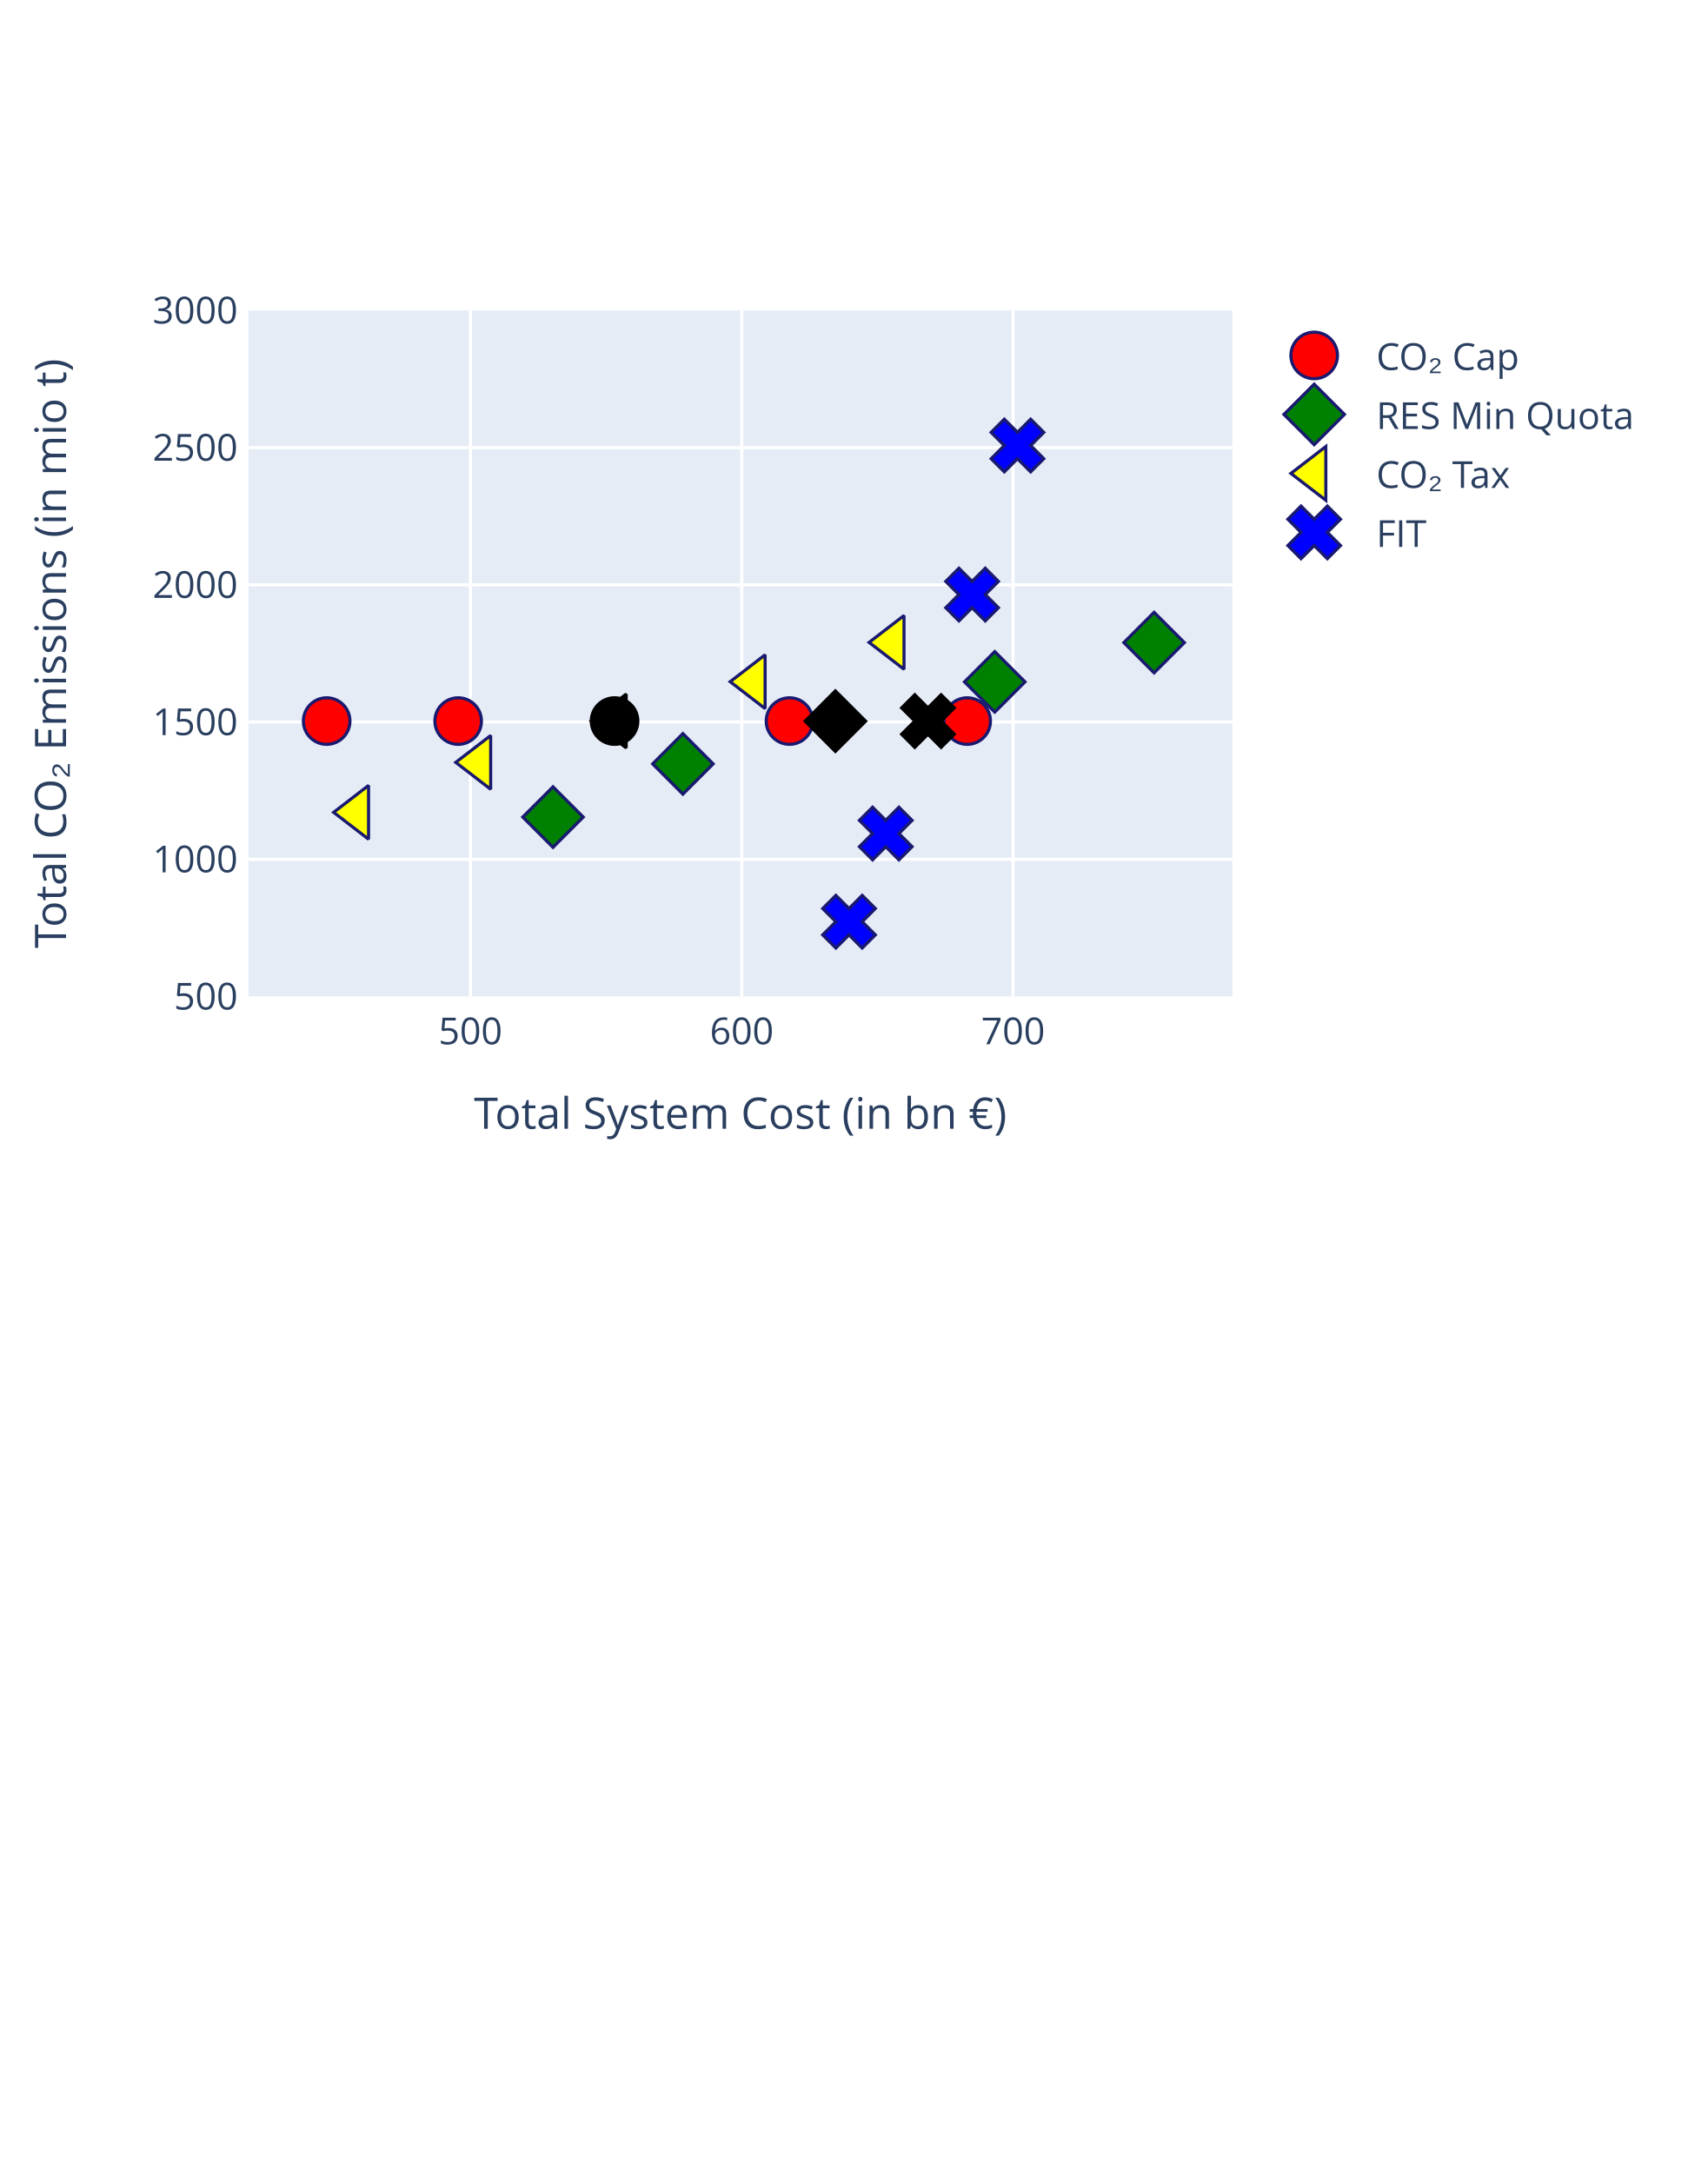
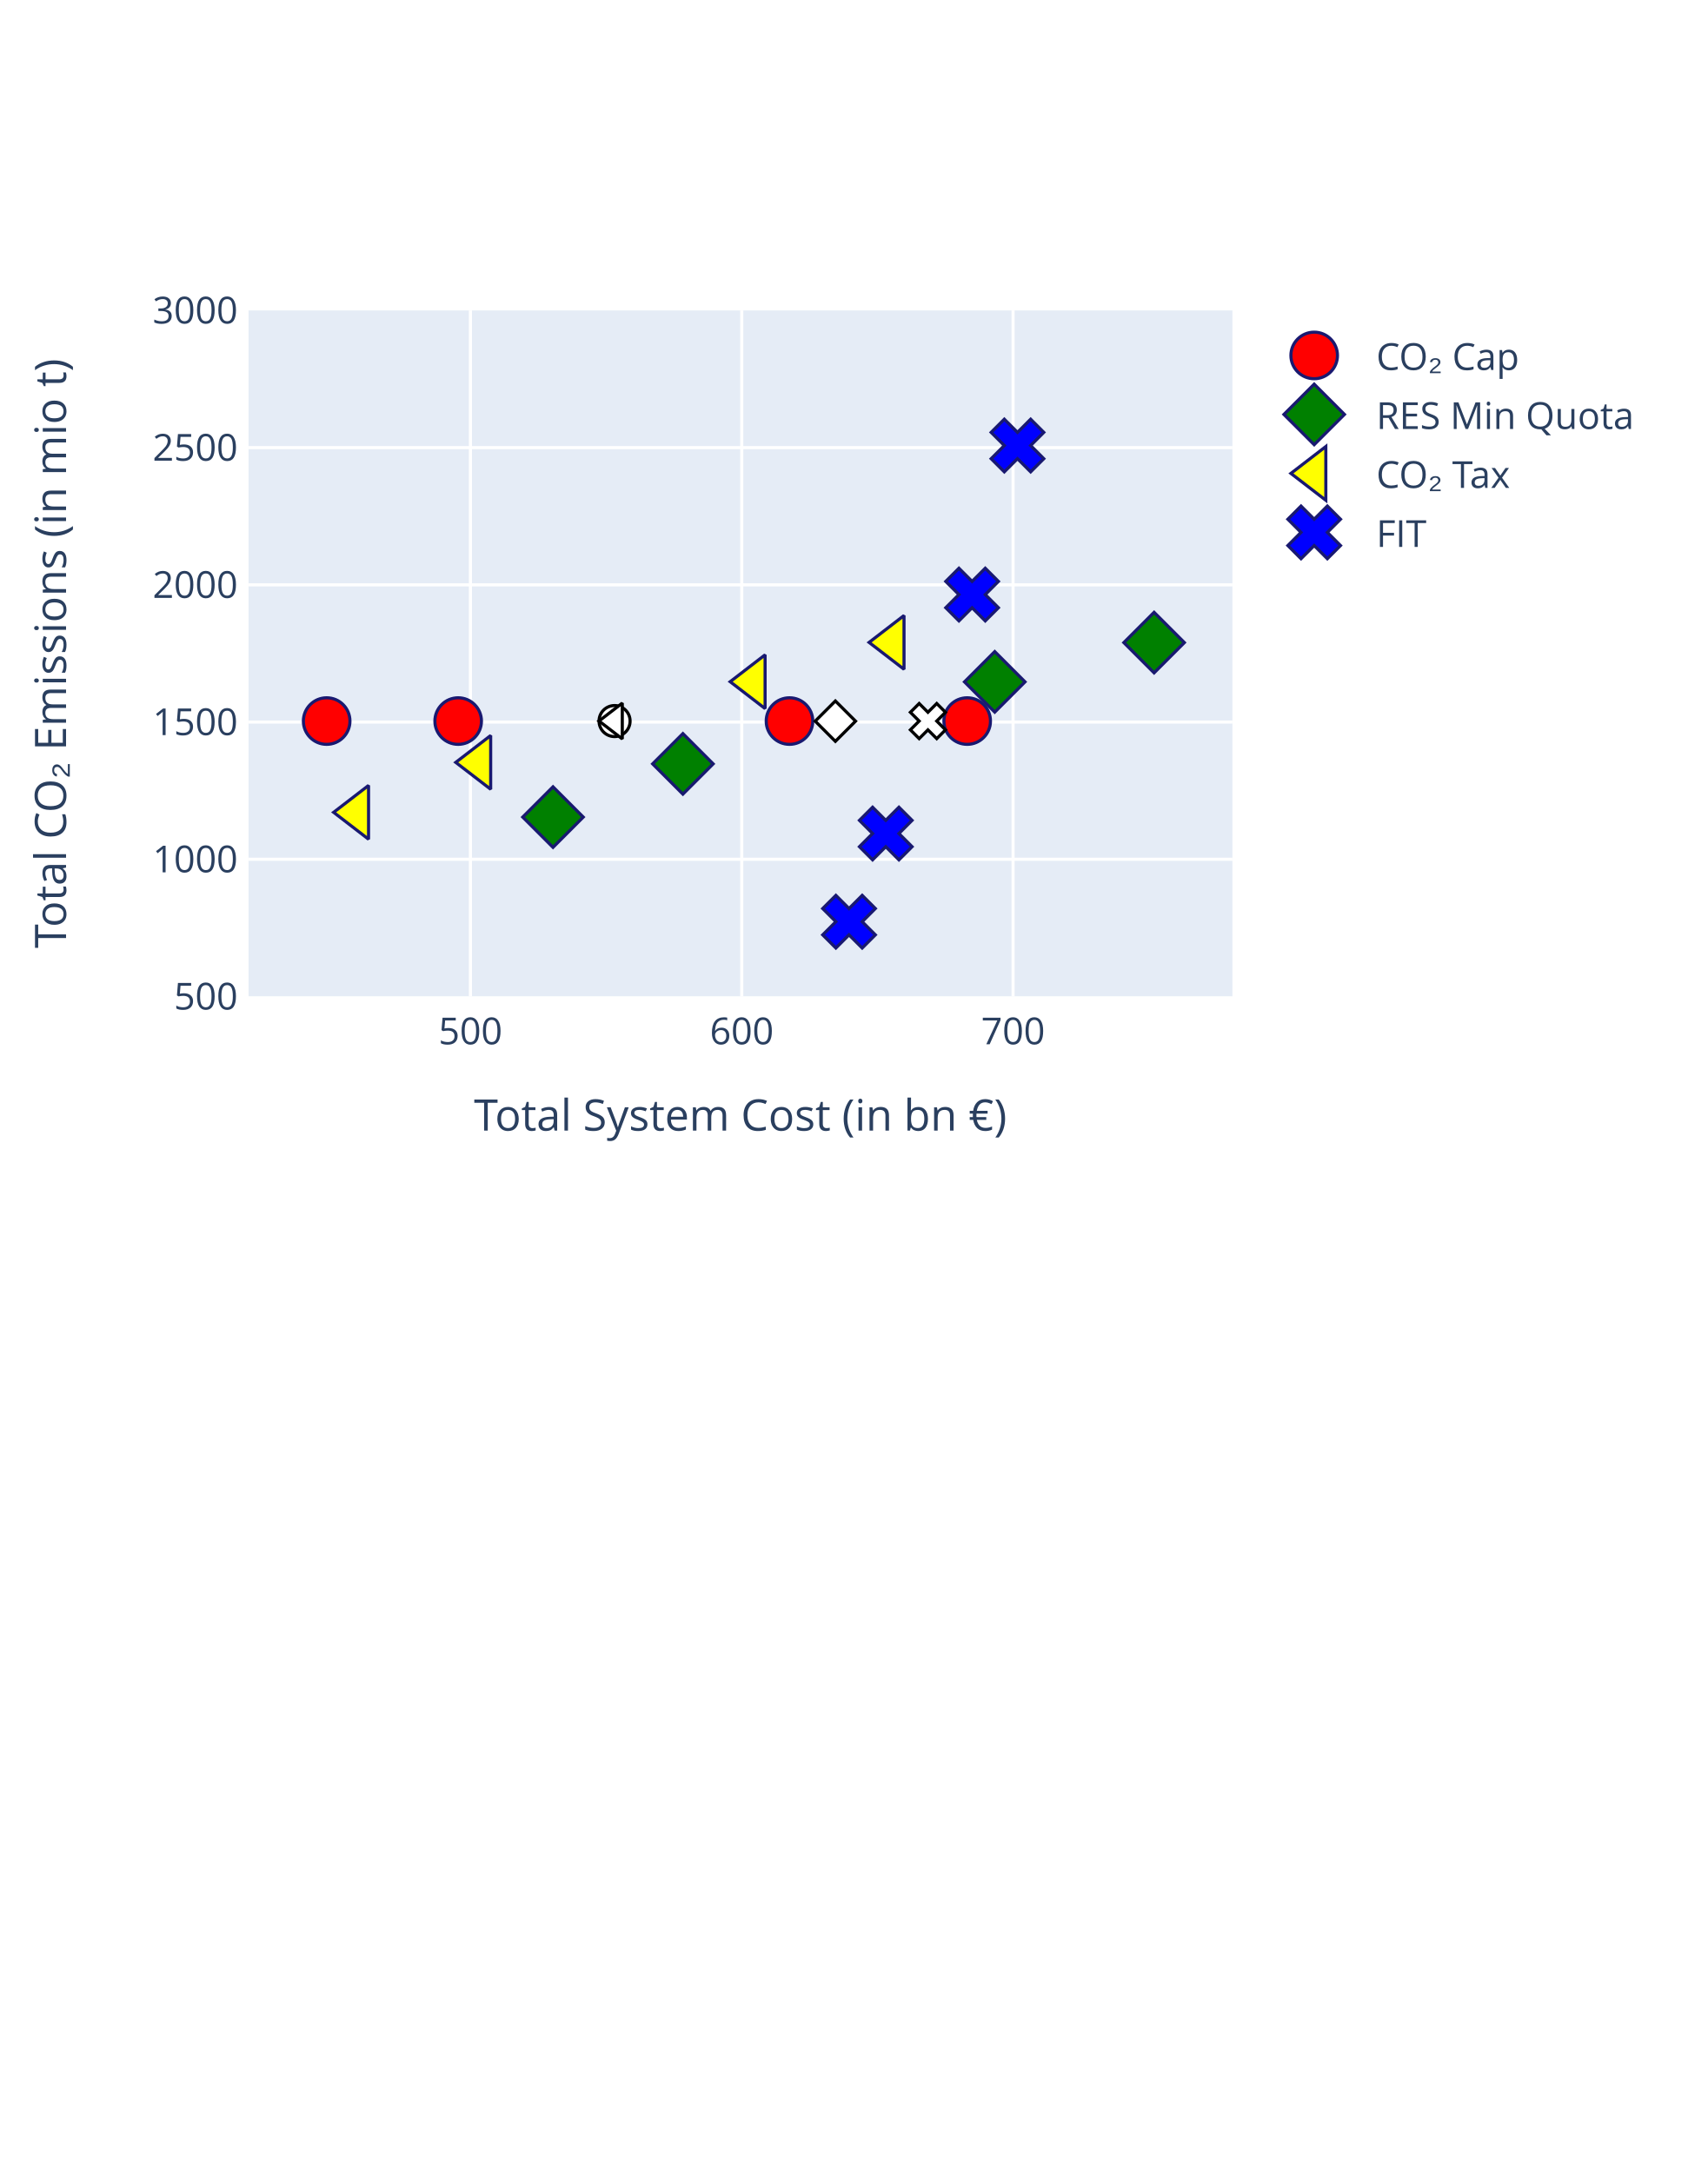
<svg xmlns="http://www.w3.org/2000/svg" class="main-svg" width="550" height="700" style="" viewBox="0 0 550 700">
  <rect x="0" y="0" width="550" height="700" style="fill: rgb(255, 255, 255); fill-opacity: 1;" />
-   <defs id="defs-f1e39d">
+   <defs id="defs-cab69c">
    <g class="clips">
-       <clipPath id="clipf1e39dxyplot" class="plotclip">
+       <clipPath id="clipcab69cxyplot" class="plotclip">
        <rect width="317" height="221" />
      </clipPath>
-       <clipPath class="axesclip" id="clipf1e39dx">
+       <clipPath class="axesclip" id="clipcab69cx">
        <rect x="80" y="0" width="317" height="700" />
      </clipPath>
-       <clipPath class="axesclip" id="clipf1e39dy">
+       <clipPath class="axesclip" id="clipcab69cy">
        <rect x="0" y="100" width="550" height="221" />
      </clipPath>
-       <clipPath class="axesclip" id="clipf1e39dxy">
+       <clipPath class="axesclip" id="clipcab69cxy">
        <rect x="80" y="100" width="317" height="221" />
      </clipPath>
    </g>
    <g class="gradients" />
  </defs>
  <g class="bglayer">
    <rect class="bg" x="80" y="100" width="317" height="221" style="fill: rgb(229, 236, 246); fill-opacity: 1; stroke-width: 0;" />
  </g>
  <g class="layer-below">
    <g class="imagelayer" />
    <g class="shapelayer" />
  </g>
  <g class="cartesianlayer">
    <g class="subplot xy">
      <g class="layer-subplot">
        <g class="shapelayer" />
        <g class="imagelayer" />
      </g>
      <g class="gridlayer">
        <g class="x">
          <path class="xgrid crisp" transform="translate(151.54,0)" d="M0,100v221" style="stroke: rgb(255, 255, 255); stroke-opacity: 1; stroke-width: 1px;" />
          <path class="xgrid crisp" transform="translate(238.94,0)" d="M0,100v221" style="stroke: rgb(255, 255, 255); stroke-opacity: 1; stroke-width: 1px;" />
          <path class="xgrid crisp" transform="translate(326.34,0)" d="M0,100v221" style="stroke: rgb(255, 255, 255); stroke-opacity: 1; stroke-width: 1px;" />
        </g>
        <g class="y">
          <path class="ygrid crisp" transform="translate(0,276.8)" d="M80,0h317" style="stroke: rgb(255, 255, 255); stroke-opacity: 1; stroke-width: 1px;" />
          <path class="ygrid crisp" transform="translate(0,232.6)" d="M80,0h317" style="stroke: rgb(255, 255, 255); stroke-opacity: 1; stroke-width: 1px;" />
          <path class="ygrid crisp" transform="translate(0,188.4)" d="M80,0h317" style="stroke: rgb(255, 255, 255); stroke-opacity: 1; stroke-width: 1px;" />
          <path class="ygrid crisp" transform="translate(0,144.2)" d="M80,0h317" style="stroke: rgb(255, 255, 255); stroke-opacity: 1; stroke-width: 1px;" />
        </g>
      </g>
      <g class="zerolinelayer" />
      <path class="xlines-below" />
      <path class="ylines-below" />
      <g class="overlines-below" />
      <g class="xaxislayer-below" />
      <g class="yaxislayer-below" />
      <g class="overaxes-below" />
-       <g class="plot" transform="translate(80, 100)" clip-path="url('#clipf1e39dxyplot')">
+       <g class="plot" transform="translate(80, 100)" clip-path="url('#clipcab69cxyplot')">
        <g class="scatterlayer mlayer">
-           <g class="trace scatter tracea011d8" style="stroke-miterlimit: 2; opacity: 1;">
+           <g class="trace scatter traceb5bad0" style="stroke-miterlimit: 2; opacity: 1;">
            <g class="fills" />
            <g class="errorbars" />
            <g class="lines" />
            <g class="points">
              <path class="point" transform="translate(25.23,132.28)" d="M7.5,0A7.5,7.5 0 1,1 0,-7.5A7.5,7.5 0 0,1 7.5,0Z" style="opacity: 1; stroke-width: 1px; fill: rgb(255, 0, 0); fill-opacity: 1; stroke: rgb(25, 25, 112); stroke-opacity: 1;" />
              <path class="point" transform="translate(67.59,132.28)" d="M7.5,0A7.5,7.5 0 1,1 0,-7.5A7.5,7.5 0 0,1 7.5,0Z" style="opacity: 1; stroke-width: 1px; fill: rgb(255, 0, 0); fill-opacity: 1; stroke: rgb(25, 25, 112); stroke-opacity: 1;" />
              <path class="point" transform="translate(174.32,132.28)" d="M7.5,0A7.5,7.5 0 1,1 0,-7.5A7.5,7.5 0 0,1 7.5,0Z" style="opacity: 1; stroke-width: 1px; fill: rgb(255, 0, 0); fill-opacity: 1; stroke: rgb(25, 25, 112); stroke-opacity: 1;" />
              <path class="point" transform="translate(231.56,132.28)" d="M7.5,0A7.5,7.5 0 1,1 0,-7.5A7.5,7.5 0 0,1 7.5,0Z" style="opacity: 1; stroke-width: 1px; fill: rgb(255, 0, 0); fill-opacity: 1; stroke: rgb(25, 25, 112); stroke-opacity: 1;" />
            </g>
            <g class="text" />
          </g>
-           <g class="trace scatter trace34bb54" style="stroke-miterlimit: 2; opacity: 1;">
+           <g class="trace scatter trace7f380d" style="stroke-miterlimit: 2; opacity: 1;">
            <g class="fills" />
            <g class="errorbars" />
            <g class="lines" />
            <g class="points">
              <path class="point" transform="translate(98.14,163.21)" d="M9.75,0L0,9.75L-9.75,0L0,-9.75Z" style="opacity: 1; stroke-width: 1px; fill: rgb(0, 128, 0); fill-opacity: 1; stroke: rgb(25, 25, 112); stroke-opacity: 1;" />
              <path class="point" transform="translate(139.98,146.07)" d="M9.75,0L0,9.75L-9.75,0L0,-9.75Z" style="opacity: 1; stroke-width: 1px; fill: rgb(0, 128, 0); fill-opacity: 1; stroke: rgb(25, 25, 112); stroke-opacity: 1;" />
              <path class="point" transform="translate(240.44,119.65)" d="M9.75,0L0,9.75L-9.75,0L0,-9.75Z" style="opacity: 1; stroke-width: 1px; fill: rgb(0, 128, 0); fill-opacity: 1; stroke: rgb(25, 25, 112); stroke-opacity: 1;" />
              <path class="point" transform="translate(291.77,107)" d="M9.75,0L0,9.75L-9.75,0L0,-9.75Z" style="opacity: 1; stroke-width: 1px; fill: rgb(0, 128, 0); fill-opacity: 1; stroke: rgb(25, 25, 112); stroke-opacity: 1;" />
            </g>
            <g class="text" />
          </g>
-           <g class="trace scatter trace654322" style="stroke-miterlimit: 2; opacity: 1;">
+           <g class="trace scatter traceaafdd6" style="stroke-miterlimit: 2; opacity: 1;">
            <g class="fills" />
            <g class="errorbars" />
            <g class="lines" />
            <g class="points">
              <path class="point" transform="translate(34.97,161.68)" d="M3.75,-8.66V8.66L-7.5,0Z" style="opacity: 1; stroke-width: 1px; fill: rgb(255, 255, 0); fill-opacity: 1; stroke: rgb(25, 25, 112); stroke-opacity: 1;" />
              <path class="point" transform="translate(74.31,145.59)" d="M3.75,-8.66V8.66L-7.5,0Z" style="opacity: 1; stroke-width: 1px; fill: rgb(255, 255, 0); fill-opacity: 1; stroke: rgb(25, 25, 112); stroke-opacity: 1;" />
              <path class="point" transform="translate(162.71,119.6)" d="M3.75,-8.66V8.66L-7.5,0Z" style="opacity: 1; stroke-width: 1px; fill: rgb(255, 255, 0); fill-opacity: 1; stroke: rgb(25, 25, 112); stroke-opacity: 1;" />
              <path class="point" transform="translate(207.46,106.94)" d="M3.75,-8.66V8.66L-7.5,0Z" style="opacity: 1; stroke-width: 1px; fill: rgb(255, 255, 0); fill-opacity: 1; stroke: rgb(25, 25, 112); stroke-opacity: 1;" />
            </g>
            <g class="text" />
          </g>
-           <g class="trace scatter tracedd6cd8" style="stroke-miterlimit: 2; opacity: 1;">
+           <g class="trace scatter tracefb169b" style="stroke-miterlimit: 2; opacity: 1;">
            <g class="fills" />
            <g class="errorbars" />
            <g class="lines" />
            <g class="points">
              <path class="point" transform="translate(193.5,196.91)" d="M0,4.24l4.24,4.24l4.24,-4.24l-4.24,-4.24l4.24,-4.24l-4.24,-4.24l-4.24,4.24l-4.24,-4.24l-4.24,4.24l4.24,4.24l-4.24,4.24l4.24,4.24Z" style="opacity: 1; stroke-width: 1px; fill: rgb(0, 0, 255); fill-opacity: 1; stroke: rgb(25, 25, 112); stroke-opacity: 1;" />
              <path class="point" transform="translate(205.33,168.51)" d="M0,4.24l4.24,4.24l4.24,-4.24l-4.24,-4.24l4.24,-4.24l-4.24,-4.24l-4.24,4.24l-4.24,-4.24l-4.24,4.24l4.24,4.24l-4.24,4.24l4.24,4.24Z" style="opacity: 1; stroke-width: 1px; fill: rgb(0, 0, 255); fill-opacity: 1; stroke: rgb(25, 25, 112); stroke-opacity: 1;" />
              <path class="point" transform="translate(233.14,91.53)" d="M0,4.24l4.24,4.24l4.24,-4.24l-4.24,-4.24l4.24,-4.24l-4.24,-4.24l-4.24,4.24l-4.24,-4.24l-4.24,4.24l4.24,4.24l-4.24,4.24l4.24,4.24Z" style="opacity: 1; stroke-width: 1px; fill: rgb(0, 0, 255); fill-opacity: 1; stroke: rgb(25, 25, 112); stroke-opacity: 1;" />
              <path class="point" transform="translate(247.76,43.52)" d="M0,4.24l4.24,4.24l4.24,-4.24l-4.24,-4.24l4.24,-4.24l-4.24,-4.24l-4.24,4.24l-4.24,-4.24l-4.24,4.24l4.24,4.24l-4.24,4.24l4.24,4.24Z" style="opacity: 1; stroke-width: 1px; fill: rgb(0, 0, 255); fill-opacity: 1; stroke: rgb(25, 25, 112); stroke-opacity: 1;" />
            </g>
            <g class="text" />
          </g>
-           <g class="trace scatter tracef842f1" style="stroke-miterlimit: 2; opacity: 1;">
-             <g class="fills" />
-             <g class="errorbars" />
-             <g class="lines" />
-             <g class="points">
-               <path class="point" transform="translate(117.97,132.28)" d="M7.5,0A7.5,7.5 0 1,1 0,-7.5A7.5,7.5 0 0,1 7.5,0Z" style="opacity: 1; stroke-width: 1px; fill: rgb(0, 0, 0); fill-opacity: 1; stroke: rgb(0, 0, 0); stroke-opacity: 1;" />
-             </g>
-             <g class="text" />
-           </g>
-           <g class="trace scatter trace92ab53" style="stroke-miterlimit: 2; opacity: 1;">
-             <g class="fills" />
-             <g class="errorbars" />
-             <g class="lines" />
-             <g class="points">
-               <path class="point" transform="translate(189.1,132.31)" d="M9.75,0L0,9.75L-9.75,0L0,-9.75Z" style="opacity: 1; stroke-width: 1px; fill: rgb(0, 0, 0); fill-opacity: 1; stroke: rgb(0, 0, 0); stroke-opacity: 1;" />
-             </g>
-             <g class="text" />
-           </g>
-           <g class="trace scatter traceb8c9ad" style="stroke-miterlimit: 2; opacity: 1;">
-             <g class="fills" />
-             <g class="errorbars" />
-             <g class="lines" />
-             <g class="points">
-               <path class="point" transform="translate(117.96,132.26)" d="M3.75,-8.66V8.66L-7.5,0Z" style="opacity: 1; stroke-width: 1px; fill: rgb(0, 0, 0); fill-opacity: 1; stroke: rgb(0, 0, 0); stroke-opacity: 1;" />
-             </g>
-             <g class="text" />
-           </g>
-           <g class="trace scatter trace3654c5" style="stroke-miterlimit: 2; opacity: 1;">
-             <g class="fills" />
-             <g class="errorbars" />
-             <g class="lines" />
-             <g class="points">
-               <path class="point" transform="translate(218.92,132.28)" d="M0,4.24l4.24,4.24l4.24,-4.24l-4.24,-4.24l4.24,-4.24l-4.24,-4.24l-4.24,4.24l-4.24,-4.24l-4.24,4.24l4.24,4.24l-4.24,4.24l4.24,4.24Z" style="opacity: 1; stroke-width: 1px; fill: rgb(0, 0, 0); fill-opacity: 1; stroke: rgb(0, 0, 0); stroke-opacity: 1;" />
+           <g class="trace scatter trace20bbe4" style="stroke-miterlimit: 2; opacity: 1;">
+             <g class="fills" />
+             <g class="errorbars" />
+             <g class="lines" />
+             <g class="points">
+               <path class="point" transform="translate(117.97,132.28)" d="M5,0A5,5 0 1,1 0,-5A5,5 0 0,1 5,0Z" style="opacity: 1; stroke-width: 1px; fill: rgb(255, 255, 255); fill-opacity: 1; stroke: rgb(0, 0, 0); stroke-opacity: 1;" />
+             </g>
+             <g class="text" />
+           </g>
+           <g class="trace scatter trace31fb6f" style="stroke-miterlimit: 2; opacity: 1;">
+             <g class="fills" />
+             <g class="errorbars" />
+             <g class="lines" />
+             <g class="points">
+               <path class="point" transform="translate(189.1,132.31)" d="M6.5,0L0,6.5L-6.5,0L0,-6.5Z" style="opacity: 1; stroke-width: 1px; fill: rgb(255, 255, 255); fill-opacity: 1; stroke: rgb(0, 0, 0); stroke-opacity: 1;" />
+             </g>
+             <g class="text" />
+           </g>
+           <g class="trace scatter trace0a22cd" style="stroke-miterlimit: 2; opacity: 1;">
+             <g class="fills" />
+             <g class="errorbars" />
+             <g class="lines" />
+             <g class="points">
+               <path class="point" transform="translate(117.96,132.26)" d="M2.5,-5.77V5.77L-5,0Z" style="opacity: 1; stroke-width: 1px; fill: rgb(255, 255, 255); fill-opacity: 1; stroke: rgb(0, 0, 0); stroke-opacity: 1;" />
+             </g>
+             <g class="text" />
+           </g>
+           <g class="trace scatter trace28a0b8" style="stroke-miterlimit: 2; opacity: 1;">
+             <g class="fills" />
+             <g class="errorbars" />
+             <g class="lines" />
+             <g class="points">
+               <path class="point" transform="translate(218.92,132.28)" d="M0,2.83l2.83,2.83l2.83,-2.83l-2.83,-2.83l2.83,-2.83l-2.83,-2.83l-2.83,2.83l-2.83,-2.83l-2.83,2.83l2.83,2.83l-2.83,2.83l2.83,2.83Z" style="opacity: 1; stroke-width: 1px; fill: rgb(255, 255, 255); fill-opacity: 1; stroke: rgb(0, 0, 0); stroke-opacity: 1;" />
            </g>
            <g class="text" />
          </g>
        </g>
      </g>
      <g class="overplot" />
      <path class="xlines-above crisp" d="M79,321.5H397" style="fill: none; stroke-width: 1px; stroke: rgb(255, 255, 255); stroke-opacity: 1;" />
      <path class="ylines-above crisp" d="M79.5,100V321" style="fill: none; stroke-width: 1px; stroke: rgb(255, 255, 255); stroke-opacity: 1;" />
      <g class="overlines-above" />
      <g class="xaxislayer-above">
        <g class="xtick">
          <text text-anchor="middle" x="0" y="336.4" transform="translate(151.54,0)" style="font-family: 'Open Sans', verdana, arial, sans-serif; font-size: 12px; fill: rgb(42, 63, 95); fill-opacity: 1; white-space: pre;">500</text>
        </g>
        <g class="xtick">
          <text text-anchor="middle" x="0" y="336.4" transform="translate(238.94,0)" style="font-family: 'Open Sans', verdana, arial, sans-serif; font-size: 12px; fill: rgb(42, 63, 95); fill-opacity: 1; white-space: pre;">600</text>
        </g>
        <g class="xtick">
          <text text-anchor="middle" x="0" y="336.4" transform="translate(326.34,0)" style="font-family: 'Open Sans', verdana, arial, sans-serif; font-size: 12px; fill: rgb(42, 63, 95); fill-opacity: 1; white-space: pre;">700</text>
        </g>
      </g>
      <g class="yaxislayer-above">
        <g class="ytick">
          <text text-anchor="end" x="76.6" y="4.2" transform="translate(0,321)" style="font-family: 'Open Sans', verdana, arial, sans-serif; font-size: 12px; fill: rgb(42, 63, 95); fill-opacity: 1; white-space: pre;">500</text>
        </g>
        <g class="ytick">
          <text text-anchor="end" x="76.6" y="4.2" transform="translate(0,276.8)" style="font-family: 'Open Sans', verdana, arial, sans-serif; font-size: 12px; fill: rgb(42, 63, 95); fill-opacity: 1; white-space: pre;">1000</text>
        </g>
        <g class="ytick">
          <text text-anchor="end" x="76.6" y="4.2" transform="translate(0,232.6)" style="font-family: 'Open Sans', verdana, arial, sans-serif; font-size: 12px; fill: rgb(42, 63, 95); fill-opacity: 1; white-space: pre;">1500</text>
        </g>
        <g class="ytick">
          <text text-anchor="end" x="76.6" y="4.2" transform="translate(0,188.4)" style="font-family: 'Open Sans', verdana, arial, sans-serif; font-size: 12px; fill: rgb(42, 63, 95); fill-opacity: 1; white-space: pre;">2000</text>
        </g>
        <g class="ytick">
          <text text-anchor="end" x="76.6" y="4.2" transform="translate(0,144.2)" style="font-family: 'Open Sans', verdana, arial, sans-serif; font-size: 12px; fill: rgb(42, 63, 95); fill-opacity: 1; white-space: pre;">2500</text>
        </g>
        <g class="ytick">
          <text text-anchor="end" x="76.6" y="4.2" transform="translate(0,100)" style="font-family: 'Open Sans', verdana, arial, sans-serif; font-size: 12px; fill: rgb(42, 63, 95); fill-opacity: 1; white-space: pre;">3000</text>
        </g>
      </g>
      <g class="overaxes-above" />
    </g>
  </g>
  <g class="polarlayer" />
  <g class="ternarylayer" />
  <g class="geolayer" />
  <g class="funnelarealayer" />
  <g class="pielayer" />
  <g class="treemaplayer" />
  <g class="sunburstlayer" />
  <g class="glimages" />
-   <defs id="topdefs-f1e39d">
+   <defs id="topdefs-cab69c">
    <g class="clips" />
-     <clipPath id="legendf1e39d">
+     <clipPath id="legendcab69c">
      <rect width="135" height="86" x="0" y="0" />
    </clipPath>
  </defs>
  <g class="layer-above">
    <g class="imagelayer" />
    <g class="shapelayer" />
  </g>
  <g class="infolayer">
    <g class="legend" pointer-events="all" transform="translate(403.34, 100)">
      <rect class="bg" shape-rendering="crispEdges" width="135" height="86" x="0" y="0" style="stroke: rgb(68, 68, 68); stroke-opacity: 1; fill: rgb(255, 255, 255); fill-opacity: 1; stroke-width: 0px;" />
-       <g class="scrollbox" transform="translate(0, 0)" clip-path="url('#legendf1e39d')">
+       <g class="scrollbox" transform="translate(0, 0)" clip-path="url('#legendcab69c')">
        <g class="groups">
          <g class="traces" transform="translate(0, 14.5)" style="opacity: 1;">
            <text class="legendtext user-select-none" text-anchor="start" x="40" y="4.68" style="font-family: 'Open Sans', verdana, arial, sans-serif; font-size: 12px; fill: rgb(42, 63, 95); fill-opacity: 1; white-space: pre;">CO₂ Cap</text>
            <g class="layers" style="opacity: 1;">
              <g class="legendfill" />
              <g class="legendlines" />
              <g class="legendsymbols">
                <g class="legendpoints">
                  <path class="scatterpts" transform="translate(20,0)" d="M7.5,0A7.5,7.5 0 1,1 0,-7.5A7.5,7.5 0 0,1 7.5,0Z" style="opacity: 1; stroke-width: 1px; fill: rgb(255, 0, 0); fill-opacity: 1; stroke: rgb(25, 25, 112); stroke-opacity: 1;" />
                </g>
              </g>
            </g>
            <rect class="legendtoggle" pointer-events="all" x="0" y="-9.5" width="129.844" height="19" style="cursor: pointer; fill: rgb(0, 0, 0); fill-opacity: 0;" />
          </g>
          <g class="traces" transform="translate(0, 33.5)" style="opacity: 1;">
            <text class="legendtext user-select-none" text-anchor="start" x="40" y="4.68" style="font-family: 'Open Sans', verdana, arial, sans-serif; font-size: 12px; fill: rgb(42, 63, 95); fill-opacity: 1; white-space: pre;">RES Min Quota</text>
            <g class="layers" style="opacity: 1;">
              <g class="legendfill" />
              <g class="legendlines" />
              <g class="legendsymbols">
                <g class="legendpoints">
                  <path class="scatterpts" transform="translate(20,0)" d="M9.75,0L0,9.75L-9.75,0L0,-9.75Z" style="opacity: 1; stroke-width: 1px; fill: rgb(0, 128, 0); fill-opacity: 1; stroke: rgb(25, 25, 112); stroke-opacity: 1;" />
                </g>
              </g>
            </g>
            <rect class="legendtoggle" pointer-events="all" x="0" y="-9.5" width="129.844" height="19" style="cursor: pointer; fill: rgb(0, 0, 0); fill-opacity: 0;" />
          </g>
          <g class="traces" transform="translate(0, 52.5)" style="opacity: 1;">
            <text class="legendtext user-select-none" text-anchor="start" x="40" y="4.68" style="font-family: 'Open Sans', verdana, arial, sans-serif; font-size: 12px; fill: rgb(42, 63, 95); fill-opacity: 1; white-space: pre;">CO₂ Tax</text>
            <g class="layers" style="opacity: 1;">
              <g class="legendfill" />
              <g class="legendlines" />
              <g class="legendsymbols">
                <g class="legendpoints">
                  <path class="scatterpts" transform="translate(20,0)" d="M3.75,-8.66V8.66L-7.5,0Z" style="opacity: 1; stroke-width: 1px; fill: rgb(255, 255, 0); fill-opacity: 1; stroke: rgb(25, 25, 112); stroke-opacity: 1;" />
                </g>
              </g>
            </g>
            <rect class="legendtoggle" pointer-events="all" x="0" y="-9.5" width="129.844" height="19" style="cursor: pointer; fill: rgb(0, 0, 0); fill-opacity: 0;" />
          </g>
          <g class="traces" transform="translate(0, 71.5)" style="opacity: 1;">
            <text class="legendtext user-select-none" text-anchor="start" x="40" y="4.68" style="font-family: 'Open Sans', verdana, arial, sans-serif; font-size: 12px; fill: rgb(42, 63, 95); fill-opacity: 1; white-space: pre;">FIT</text>
            <g class="layers" style="opacity: 1;">
              <g class="legendfill" />
              <g class="legendlines" />
              <g class="legendsymbols">
                <g class="legendpoints">
                  <path class="scatterpts" transform="translate(20,0)" d="M0,4.24l4.24,4.24l4.24,-4.24l-4.24,-4.24l4.24,-4.24l-4.24,-4.24l-4.24,4.24l-4.24,-4.24l-4.24,4.24l4.24,4.24l-4.24,4.24l4.24,4.24Z" style="opacity: 1; stroke-width: 1px; fill: rgb(0, 0, 255); fill-opacity: 1; stroke: rgb(25, 25, 112); stroke-opacity: 1;" />
                </g>
              </g>
            </g>
            <rect class="legendtoggle" pointer-events="all" x="0" y="-9.5" width="129.844" height="19" style="cursor: pointer; fill: rgb(0, 0, 0); fill-opacity: 0;" />
          </g>
        </g>
      </g>
      <rect class="scrollbar" rx="20" ry="3" width="0" height="0" x="0" y="0" style="fill: rgb(128, 139, 164); fill-opacity: 1;" />
    </g>
    <g class="g-gtitle" />
    <g class="g-xtitle">
-       <text class="xtitle" x="238.5" y="363.613" text-anchor="middle" style="font-family: 'Open Sans', verdana, arial, sans-serif; font-size: 14px; fill: rgb(42, 63, 95); opacity: 1; font-weight: normal; white-space: pre;">Total System Cost (in bn €)</text>
+       <text class="xtitle" x="238.5" y="364.206" text-anchor="middle" style="font-family: 'Open Sans', verdana, arial, sans-serif; font-size: 14px; fill: rgb(42, 63, 95); opacity: 1; font-weight: normal; white-space: pre;">Total System Cost (in bn €)</text>
    </g>
    <g class="g-ytitle">
      <text class="ytitle" transform="rotate(-90,21.27813,210.5)" x="21.278" y="210.5" text-anchor="middle" style="font-family: 'Open Sans', verdana, arial, sans-serif; font-size: 14px; fill: rgb(42, 63, 95); opacity: 1; font-weight: normal; white-space: pre;">Total CO₂ Emissions (in mio t)</text>
    </g>
  </g>
</svg>
